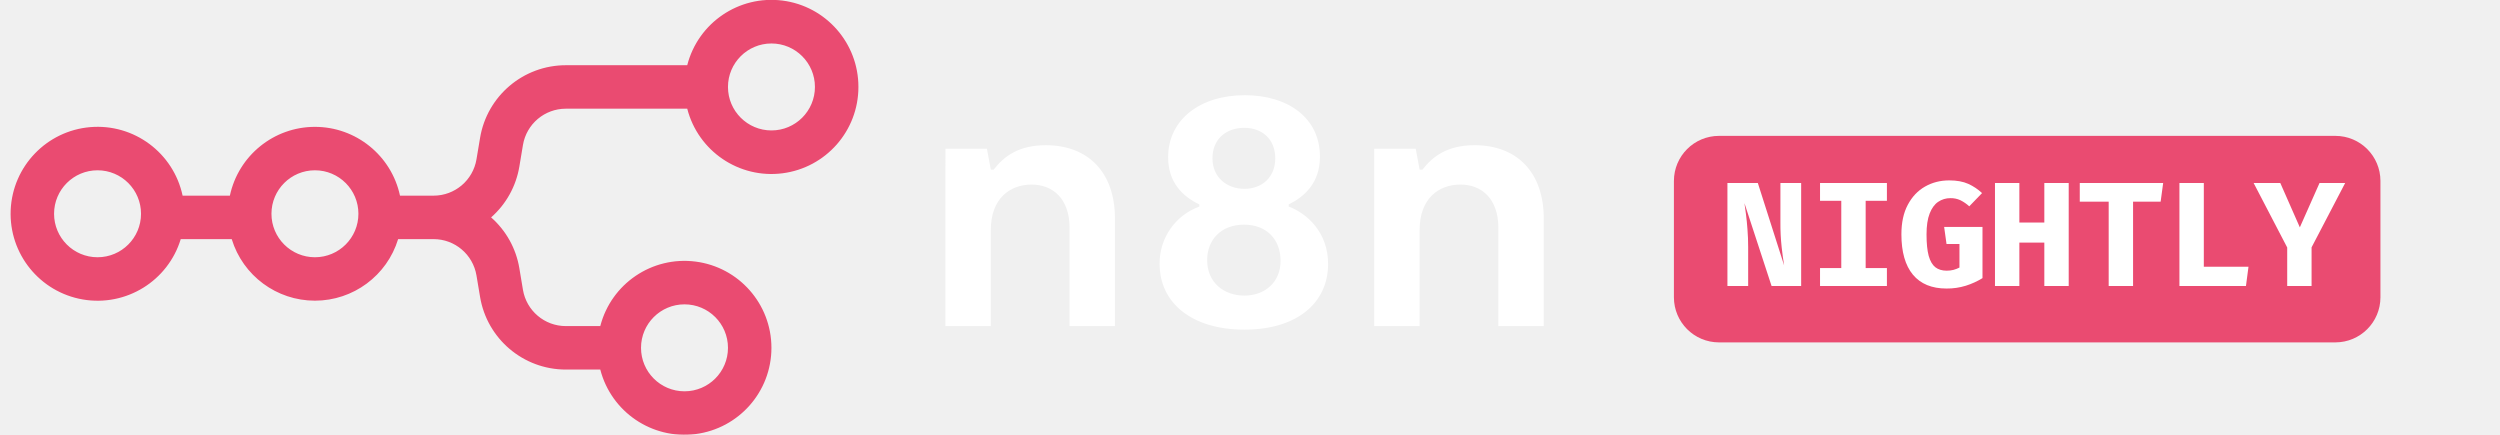
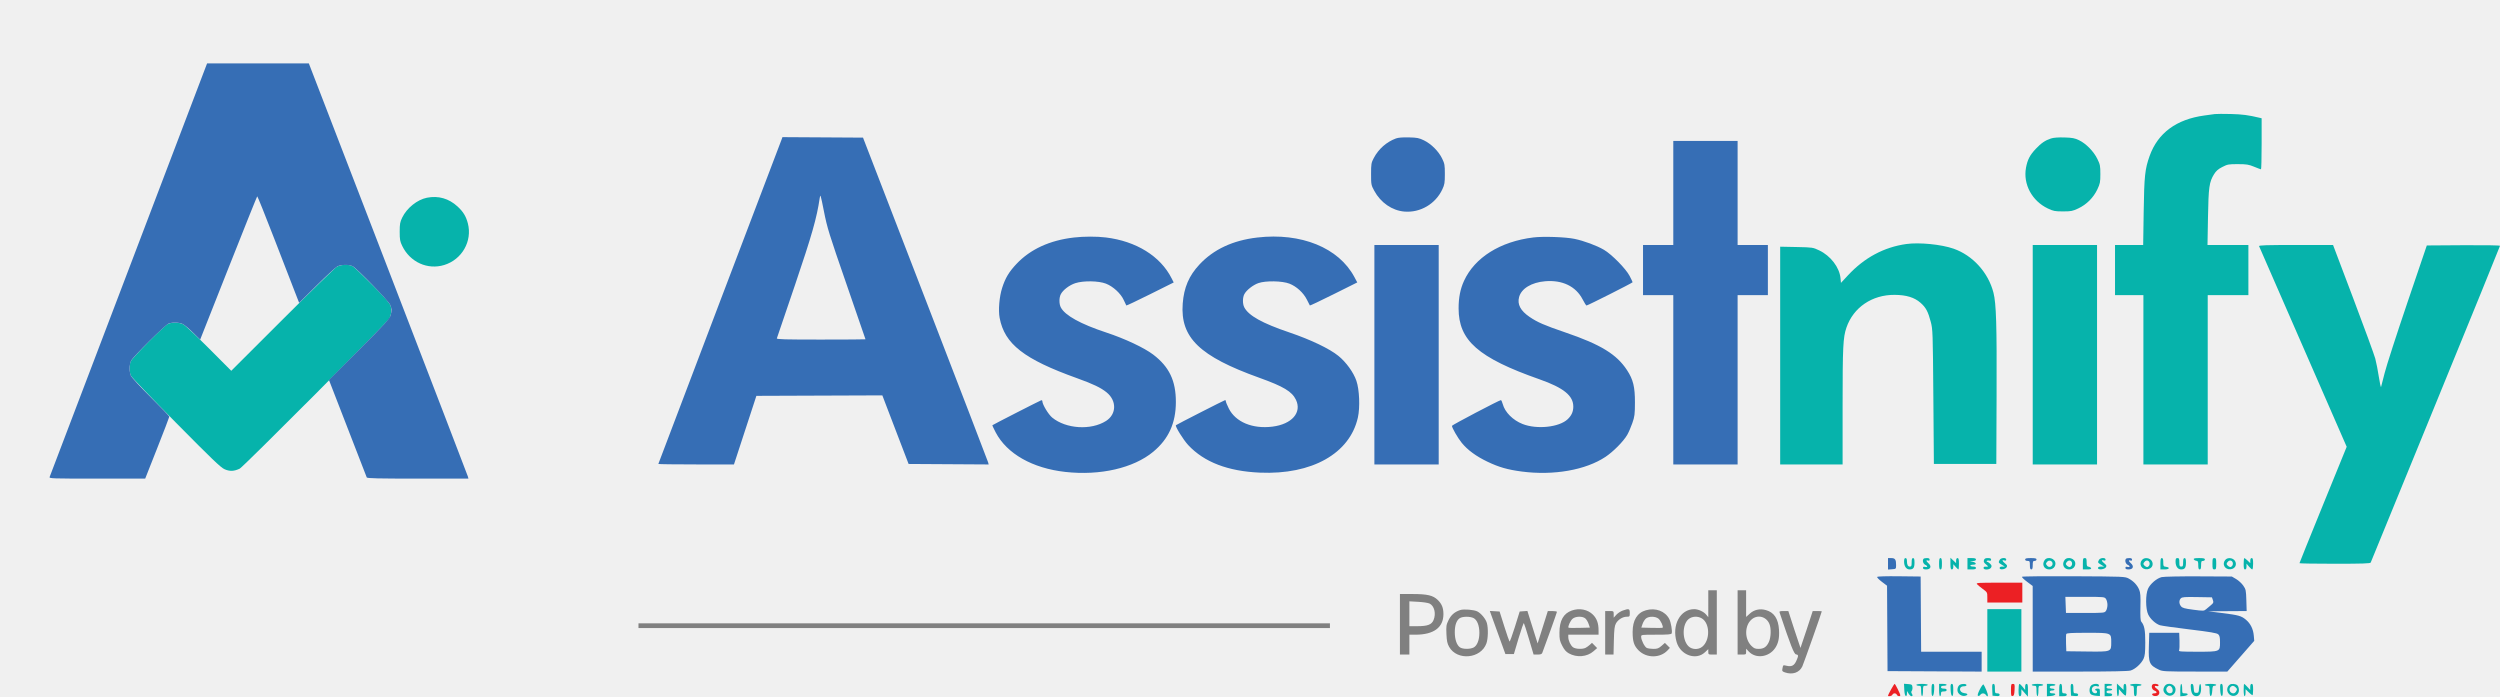
- <svg xmlns="http://www.w3.org/2000/svg" width="230" height="40" fill="none">
-   <mask id="a" width="143" height="40" x="0" y="0" maskUnits="userSpaceOnUse" style="mask-type:luminance">
-     <path fill="#fff" d="M0 0h143v40H0z" />
-   </mask>
-   <g mask="url(#a)">
-     <path fill="#EA4B71" fill-rule="evenodd" d="M78.974 8a8 8 0 0 1-15.748 2h-11.17a4 4 0 0 0-3.945 3.342l-.329 1.973a7.98 7.98 0 0 1-2.6 4.685 7.98 7.98 0 0 1 2.6 4.685l.329 1.973A4 4 0 0 0 52.056 30h3.17a8 8 0 1 1 0 4h-3.17a8 8 0 0 1-7.89-6.685l-.33-1.973A4 4 0 0 0 39.891 22h-3.263a8.005 8.005 0 0 1-15.309 0h-4.691a8 8 0 1 1 .172-4h4.348A8.003 8.003 0 0 1 36.8 18h3.09a4 4 0 0 0 3.946-3.342l.33-1.973A8 8 0 0 1 52.055 6h11.17a8 8 0 0 1 15.749 2m-4 0a4 4 0 1 1-8 0 4 4 0 0 1 8 0m-66 15.667a4 4 0 1 0 0-8 4 4 0 0 0 0 8m20 0a4 4 0 1 0 0-8 4 4 0 0 0 0 8m34 12.333a4 4 0 1 0 0-8 4 4 0 0 0 0 8" clip-rule="evenodd" />
-     <path fill="#fff" d="M86.978 30h4.177v-8.842c0-2.904 1.762-4.177 3.753-4.177 1.958 0 3.492 1.305 3.492 3.98v9.04h4.176v-9.887c0-4.275-2.48-6.755-6.363-6.755-2.447 0-3.818.979-4.797 2.25h-.26l-.36-1.924H86.98zm31.585-10.996v-.196c1.436-.718 2.872-1.958 2.872-4.405 0-3.524-2.905-5.645-6.918-5.645-4.112 0-7.049 2.25-7.049 5.71 0 2.35 1.371 3.622 2.872 4.34v.196a5.54 5.54 0 0 0-3.655 5.286c0 3.557 2.937 6.037 7.799 6.037s7.701-2.48 7.701-6.037c0-2.936-1.958-4.666-3.622-5.286m-4.079-7.244c1.632 0 2.839 1.044 2.839 2.806s-1.24 2.807-2.839 2.807-2.937-1.045-2.937-2.807c0-1.794 1.273-2.806 2.937-2.806m0 15.435c-1.893 0-3.426-1.208-3.426-3.263 0-1.86 1.272-3.264 3.393-3.264 2.089 0 3.362 1.37 3.362 3.329 0 1.99-1.469 3.198-3.329 3.198M126.428 30h4.177v-8.843c0-2.904 1.762-4.177 3.753-4.177 1.958 0 3.491 1.305 3.491 3.98V30h4.177v-9.887c0-4.275-2.48-6.755-6.363-6.755-2.447 0-3.818.979-4.797 2.25h-.261l-.359-1.924h-3.818z" />
-   </g>
-   <path fill="#EA4B71" d="M214.852 12.5h-56.703A4.15 4.15 0 0 0 154 16.649v10.702a4.15 4.15 0 0 0 4.149 4.149h56.703a4.15 4.15 0 0 0 4.149-4.149V16.649a4.15 4.15 0 0 0-4.149-4.149" />
-   <path fill="#fff" d="m162.985 26.312-2.496-7.624q.061.404.143 1.04.082.63.137 1.4.062.774.062 1.608v3.576h-1.908v-9.477h2.797l2.42 7.583a33 33 0 0 1-.226-1.661 20 20 0 0 1-.116-2.291v-3.63h1.908v9.476zm10.611-9.477v1.64h-1.955v6.189h1.955v1.648h-6.153v-1.648h1.955v-6.188h-1.955v-1.64zm5.477 9.71q-2.018 0-3.084-1.272-1.06-1.28-1.06-3.72 0-1.613.589-2.714.588-1.108 1.586-1.675.997-.568 2.229-.568 1.04 0 1.75.32.711.323 1.265.849l-1.176 1.217a3.5 3.5 0 0 0-.827-.567 2.1 2.1 0 0 0-.903-.185 1.96 1.96 0 0 0-1.135.342q-.492.334-.78 1.074-.286.73-.286 1.92 0 1.238.198 1.97.206.732.615 1.053.41.314 1.04.314.335 0 .629-.075.294-.082.547-.212V22.45h-1.19l-.219-1.573h3.528v4.71a6.8 6.8 0 0 1-1.531.699 5.8 5.8 0 0 1-1.785.259m9.005-.233v-3.993h-2.297v3.993h-2.243v-9.477h2.243v3.638h2.297v-3.638h2.243v9.477zm8.164-7.76v7.76h-2.243v-7.76h-2.66v-1.717h7.672l-.232 1.717zm4.266 7.76v-9.477h2.243v7.706h4.11l-.233 1.77zm12.157-3.555v3.555h-2.242V22.77l-3.09-5.935h2.454l1.798 4.082 1.812-4.082h2.359z" />
+ <svg xmlns="http://www.w3.org/2000/svg" width="2643" height="736" viewBox="0 0 2643 736" version="1.1">
+   <path d="M 2090.010 617.512 C 2090.700 618.344, 2093.455 620.632, 2096.132 622.597 C 2100.917 626.109, 2101 626.263, 2101 631.585 L 2101 637 2119.500 637 L 2138 637 2138 626.500 L 2138 616 2113.378 616 C 2091.517 616, 2088.896 616.170, 2090.010 617.512 M 1999.231 728.877 C 1997.454 732.109, 1996 735.034, 1996 735.377 C 1996 736.696, 2000.093 735.922, 2000.638 734.500 C 2000.955 733.675, 2002.018 733, 2003 733 C 2003.982 733, 2005.045 733.675, 2005.362 734.500 C 2005.995 736.152, 2009 736.583, 2009 735.022 C 2009 733.650, 2003.705 723, 2003.023 723 C 2002.714 723, 2001.008 725.645, 1999.231 728.877 M 2126 729.573 C 2126 735.294, 2126.227 736.103, 2127.750 735.813 C 2129.154 735.546, 2129.559 734.246, 2129.798 729.240 C 2130.071 723.521, 2129.924 723, 2128.048 723 C 2126.192 723, 2126 723.616, 2126 729.573 M 2275.667 723.667 C 2274.004 725.330, 2275.090 729.084, 2277.500 730 C 2280.758 731.239, 2280.709 733, 2277.417 733 C 2274.253 733, 2274.642 735.351, 2277.883 735.827 C 2282.887 736.561, 2284.775 731.209, 2280.500 728.408 C 2277.504 726.445, 2277.202 724.558, 2280 725.290 C 2281.300 725.630, 2282 725.320, 2282 724.406 C 2282 722.964, 2276.958 722.375, 2275.667 723.667" stroke="none" fill="#ec2024" fill-rule="evenodd" />
+   <path d="M 1805.995 638.250 L 1805.990 652.500 1803.745 649.769 C 1801.179 646.649, 1795.411 644, 1791.181 644 C 1776.234 644, 1767.214 660.889, 1772.555 678.874 C 1776.648 692.656, 1793.019 698.506, 1802.493 689.572 L 1806 686.264 1806 689.132 C 1806 691.864, 1806.213 692, 1810.500 692 L 1815 692 1815 658 L 1815 624 1810.500 624 L 1806 624 1805.995 638.250 M 1837 658 L 1837 692 1841.500 692 C 1845.867 692, 1846 691.908, 1846 688.894 L 1846 685.788 1848.752 688.735 C 1856.213 696.722, 1870.104 694.904, 1876.728 685.075 C 1880.073 680.112, 1881.276 674.442, 1880.776 666 C 1880.068 654.056, 1875.557 647.304, 1866.691 644.917 C 1860.425 643.229, 1854.487 644.565, 1849.922 648.689 L 1846 652.233 1846 638.116 L 1846 624 1841.500 624 L 1837 624 1837 658 M 1480 660 L 1480 692 1485 692 L 1490 692 1490 681.500 L 1490 671 1496.364 671 C 1515.702 671, 1526 663.444, 1526 649.256 C 1526 642.688, 1524.301 638.479, 1519.932 634.225 C 1514.994 629.416, 1508.940 628, 1493.318 628 L 1480 628 1480 660 M 1490 648.864 L 1490 662 1498.532 662 C 1509.233 662, 1513.527 660.376, 1515.536 655.568 C 1518.423 648.658, 1516.395 640.442, 1511.202 638.013 C 1509.716 637.318, 1504.338 636.520, 1499.250 636.239 L 1490 635.727 1490 648.864 M 1543.764 644.934 C 1537.894 646.834, 1534.096 650.105, 1531.429 655.555 C 1528.994 660.533, 1528.797 661.812, 1529.171 670.254 C 1529.501 677.723, 1530.050 680.336, 1532.029 683.848 C 1540.476 698.842, 1565.693 696.458, 1571.457 680.121 C 1573.230 675.096, 1573.475 664.250, 1571.940 658.723 C 1570.723 654.341, 1565.966 648.551, 1561.823 646.409 C 1558.322 644.598, 1547.524 643.716, 1543.764 644.934 M 1661.655 645.459 C 1652.884 648.586, 1648.729 655.994, 1648.649 668.648 C 1648.604 675.813, 1648.968 677.556, 1651.571 682.647 C 1653.730 686.868, 1655.635 689.075, 1658.523 690.701 C 1666.944 695.442, 1677.786 694.525, 1684.679 688.489 L 1688.500 685.143 1685.777 682.372 L 1683.055 679.600 1680.777 681.675 C 1679.525 682.816, 1677.517 684.256, 1676.316 684.875 C 1673.109 686.527, 1665.797 686.247, 1663.117 684.369 C 1660.470 682.515, 1658 677.284, 1658 673.532 L 1658 671 1674 671 L 1690 671 1689.994 666.250 C 1689.986 659.017, 1688.156 653.921, 1684.118 649.882 C 1678.526 644.291, 1669.768 642.566, 1661.655 645.459 M 1715.500 645.502 C 1713.300 646.280, 1710.263 648.292, 1708.750 649.974 L 1706 653.032 1706 649.516 C 1706 646.016, 1705.980 646, 1701.500 646 L 1697 646 1697 669 L 1697 692 1701.408 692 L 1705.817 692 1706.175 677.250 C 1706.460 665.488, 1706.894 661.833, 1708.315 659.206 C 1710.526 655.118, 1715.463 652.009, 1719.750 652.004 C 1722.874 652, 1723 651.845, 1723 648 C 1723 643.444, 1722.135 643.156, 1715.500 645.502 M 1740.037 645.174 C 1730.857 647.808, 1726.022 655.679, 1726.015 668 C 1726.010 678.280, 1727.445 682.708, 1732.382 687.645 C 1740.714 695.977, 1755.127 695.941, 1762.950 687.568 L 1765.400 684.945 1762.766 682.311 L 1760.132 679.677 1756.531 682.839 C 1753.510 685.491, 1752.121 686, 1747.899 686 C 1745.132 686, 1741.960 685.514, 1740.849 684.919 C 1738.571 683.700, 1735.055 676.660, 1735.022 673.250 C 1735 671.010, 1735.072 671, 1750.893 671 C 1763.563 671, 1766.895 670.717, 1767.321 669.606 C 1768.166 667.405, 1766.526 657.814, 1764.717 654.369 C 1760.325 646.009, 1750.232 642.249, 1740.037 645.174 M 1578.916 656.698 C 1581.057 662.639, 1584.770 672.900, 1587.167 679.500 L 1591.524 691.500 1595.997 691.500 L 1600.469 691.500 1605.451 674.767 C 1608.192 665.564, 1610.711 658.364, 1611.050 658.767 C 1611.388 659.170, 1613.836 666.813, 1616.489 675.750 L 1621.312 692 1625.549 692 C 1628.655 692, 1629.970 691.533, 1630.475 690.250 C 1633.246 683.210, 1646 647.580, 1646 646.879 C 1646 646.396, 1643.829 646, 1641.175 646 L 1636.351 646 1630.964 663.115 L 1625.577 680.230 1624.344 676.365 C 1623.665 674.239, 1621.231 666.514, 1618.933 659.198 L 1614.756 645.897 1610.681 646.198 L 1606.607 646.500 1601.566 662.712 C 1598.793 671.629, 1596.221 678.604, 1595.851 678.212 C 1595.480 677.821, 1592.970 670.525, 1590.273 662 L 1585.368 646.500 1580.195 646.198 L 1575.022 645.896 1578.916 656.698 M 1881.452 647.750 C 1893.114 682.554, 1896.635 691.514, 1898.769 691.820 C 1901.481 692.208, 1901.519 693.259, 1899.019 698.767 C 1896.802 703.651, 1894.113 705.040, 1889.072 703.904 C 1884.941 702.972, 1885.185 702.826, 1884.412 706.691 C 1883.861 709.443, 1884.115 709.845, 1887.051 710.868 C 1894.989 713.635, 1902.293 711.117, 1905.416 704.536 C 1906.828 701.561, 1926 647.302, 1926 646.282 C 1926 646.127, 1923.840 646, 1921.201 646 L 1916.401 646 1910.026 665.500 C 1906.519 676.225, 1903.564 685, 1903.460 685 C 1903.356 685, 1900.426 676.225, 1896.949 665.500 L 1890.627 646 1885.746 646 C 1881.541 646, 1880.946 646.242, 1881.452 647.750 M 1543.117 653.631 C 1539.737 655.998, 1538 661.028, 1538 668.448 C 1538 676.008, 1540.154 682.216, 1543.550 684.441 C 1546.547 686.405, 1554.216 686.457, 1557.926 684.538 C 1561.631 682.622, 1564 676.562, 1564 669 C 1564 661.438, 1561.631 655.378, 1557.926 653.462 C 1554.118 651.493, 1546.038 651.585, 1543.117 653.631 M 1662.707 654.016 C 1660.313 655.899, 1657.227 662.561, 1658.268 663.601 C 1658.525 663.858, 1663.703 663.940, 1669.776 663.784 L 1680.818 663.500 1679.446 659.500 C 1678.692 657.300, 1677.108 654.712, 1675.927 653.750 C 1672.929 651.308, 1665.971 651.448, 1662.707 654.016 M 1740.205 653.811 C 1738.943 654.782, 1737.296 657.359, 1736.546 659.538 L 1735.182 663.500 1746.224 663.784 C 1752.297 663.940, 1757.475 663.858, 1757.732 663.601 C 1758.773 662.561, 1755.687 655.899, 1753.293 654.016 C 1750.056 651.470, 1743.383 651.365, 1740.205 653.811 M 1785.106 654.564 C 1778.309 660.284, 1778.259 676.412, 1785.017 683.171 C 1788.671 686.825, 1795.299 687.126, 1799.491 683.829 C 1808.132 677.032, 1807.907 658.921, 1799.117 653.728 C 1794.717 651.129, 1788.767 651.484, 1785.106 654.564 M 1851.707 654.952 C 1844.287 661.467, 1844.185 675.385, 1851.503 682.703 C 1854.228 685.428, 1855.559 686, 1859.177 686 C 1864.621 686, 1867.671 683.936, 1870.086 678.617 C 1872.325 673.688, 1872.588 664.343, 1870.621 659.636 C 1867.301 651.690, 1858.036 649.395, 1851.707 654.952 M 675 661.500 L 675 664 1040.500 664 L 1406 664 1406 661.500 L 1406 659 1040.500 659 L 675 659 675 661.500" stroke="none" fill="#808080" fill-rule="evenodd" />
+   <path d="M 2341.500 120.591 C 2339.850 120.823, 2334.900 121.500, 2330.500 122.094 C 2300.897 126.095, 2281.260 140.595, 2272.596 164.850 C 2267.646 178.708, 2266.885 185.836, 2266.303 223.750 L 2265.762 259 2250.881 259 L 2236 259 2236 285.500 L 2236 312 2251 312 L 2266 312 2266 401.500 L 2266 491 2300 491 L 2334 491 2334 401.500 L 2334 312 2355.500 312 L 2377 312 2377 285.500 L 2377 259 2355.382 259 L 2333.764 259 2334.282 229.750 C 2334.848 197.752, 2335.594 192.426, 2340.660 184.233 C 2342.847 180.695, 2345.027 178.784, 2349.463 176.515 C 2354.937 173.716, 2356.114 173.502, 2365.929 173.528 C 2375.119 173.552, 2377.360 173.911, 2383.078 176.278 C 2386.697 177.775, 2389.959 179, 2390.328 179 C 2390.698 179, 2391 166.859, 2391 152.019 L 2391 125.038 2388.750 124.496 C 2377.097 121.691, 2370.519 120.827, 2358.500 120.524 C 2350.800 120.329, 2343.150 120.360, 2341.500 120.591 M 2168.324 146.385 C 2162.254 148.362, 2157.983 151.267, 2152.274 157.304 C 2145.994 163.944, 2143.444 168.857, 2141.884 177.326 C 2138.682 194.706, 2148.191 212.432, 2165 220.413 C 2170.846 223.189, 2172.456 223.500, 2181 223.500 C 2189.609 223.500, 2191.132 223.201, 2197.241 220.307 C 2205.965 216.174, 2213.174 208.965, 2217.307 200.241 C 2220.202 194.129, 2220.500 192.612, 2220.500 183.979 C 2220.500 175.287, 2220.221 173.891, 2217.298 167.954 C 2213.365 159.965, 2205.378 151.813, 2198 148.259 C 2193.384 146.035, 2190.893 145.563, 2182.500 145.318 C 2176.024 145.128, 2171.028 145.505, 2168.324 146.385 M 451.355 209.039 C 441.132 211.063, 430.171 219.848, 425.251 229.962 C 422.903 234.788, 422.556 236.721, 422.556 245 C 422.556 253.310, 422.898 255.203, 425.288 260.117 C 433.589 277.188, 452.098 285.551, 469.627 280.153 C 488.418 274.365, 499.449 255.011, 494.644 236.256 C 492.715 228.726, 489.754 223.855, 483.740 218.321 C 474.484 209.803, 463.460 206.644, 451.355 209.039 M 2015.250 257.996 C 1991.677 261.326, 1970.986 272.438, 1953.688 291.057 L 1946.260 299.053 1945.784 294.101 C 1944.685 282.664, 1935.278 270.393, 1923.241 264.696 C 1916.602 261.553, 1916.239 261.500, 1899.250 261.153 L 1882 260.802 1882 375.901 L 1882 491 1915 491 L 1948 491 1948 429.724 C 1948 366.578, 1948.477 356.747, 1952.047 346.354 C 1959.382 324.998, 1979.167 311.553, 2003 311.729 C 2015.408 311.820, 2023.936 314.431, 2030.395 320.117 C 2036.053 325.096, 2038.330 329.338, 2041.198 340.231 C 2043.306 348.240, 2043.392 350.729, 2043.937 419.500 L 2044.500 490.500 2077.500 490.500 L 2110.500 490.500 2110.792 417.500 C 2111.089 343.428, 2110.403 320.899, 2107.505 309.500 C 2102.085 288.178, 2085.643 270.012, 2065.336 262.910 C 2052.298 258.351, 2028.954 256.060, 2015.250 257.996 M 2149 375 L 2149 491 2183 491 L 2217 491 2217 375 L 2217 259 2183 259 L 2149 259 2149 375 M 2388.302 260.250 C 2388.586 260.938, 2409.542 308.938, 2434.870 366.919 L 2480.921 472.338 2455.961 533.577 C 2442.232 567.258, 2431 595.082, 2431 595.408 C 2431 595.734, 2447.827 596, 2468.393 596 C 2497.369 596, 2505.901 595.719, 2506.296 594.750 C 2506.577 594.063, 2537.450 518.640, 2574.903 427.145 C 2612.356 335.650, 2643 260.383, 2643 259.884 C 2643 259.352, 2626.988 259.085, 2604.311 259.238 L 2565.622 259.500 2544.963 320.344 C 2533.600 353.808, 2522.841 387.108, 2521.053 394.344 C 2519.265 401.580, 2517.565 408.175, 2517.276 409 C 2516.986 409.825, 2515.931 405.100, 2514.931 398.500 C 2513.931 391.900, 2512.226 383.187, 2511.141 379.137 C 2510.057 375.088, 2499.569 346.403, 2487.835 315.393 L 2466.500 259.011 2427.143 259.006 C 2396.047 259.001, 2387.894 259.262, 2388.302 260.250 M 356 282.087 C 354.075 283.230, 328.197 308.430, 298.494 338.085 L 244.489 392.005 220.994 368.433 C 208.072 355.469, 195.830 343.993, 193.790 342.931 C 189.419 340.656, 182.273 340.419, 177.718 342.398 C 173.618 344.180, 139.445 378.566, 138.048 382.315 C 136.661 386.041, 136.790 393.840, 138.295 397.151 C 138.958 398.610, 160.425 420.979, 186 446.861 C 224.077 485.395, 233.387 494.309, 237.397 496.071 C 242.891 498.486, 247.419 498.319, 253.402 495.479 C 257.141 493.705, 409.316 341.039, 411.689 336.683 C 413.691 333.006, 414.236 327.252, 412.960 323.271 C 412.071 320.498, 406.953 314.649, 393.625 301.173 C 383.656 291.093, 374.285 282.205, 372.800 281.423 C 368.722 279.274, 360.165 279.612, 356 282.087 M 2013 593.777 C 2013 598.721, 2015.336 602, 2018.857 602 C 2022.769 602, 2024 600.276, 2024 594.800 C 2024 591.200, 2023.625 590, 2022.500 590 C 2021.389 590, 2021 591.167, 2021 594.500 C 2021 598.249, 2020.684 599, 2019.107 599 C 2016.951 599, 2016 597.137, 2016 592.918 C 2016 590.991, 2015.491 590, 2014.500 590 C 2013.431 590, 2013 591.086, 2013 593.777 M 2033.667 590.667 C 2032.045 592.288, 2033.099 596.088, 2035.469 597.168 C 2038.320 598.467, 2037.966 600.065, 2034.999 599.289 C 2033.609 598.926, 2033 599.259, 2033 600.383 C 2033 601.558, 2033.938 602, 2036.433 602 C 2041.190 602, 2042.366 598.572, 2038.692 595.411 C 2036.090 593.174, 2036.039 591.694, 2038.598 592.676 C 2039.442 593, 2040 592.575, 2040 591.607 C 2040 590.509, 2039.102 590, 2037.167 590 C 2035.608 590, 2034.033 590.300, 2033.667 590.667 M 2050 596 C 2050 600.667, 2050.333 602, 2051.500 602 C 2052.667 602, 2053 600.667, 2053 596 C 2053 591.333, 2052.667 590, 2051.500 590 C 2050.333 590, 2050 591.333, 2050 596 M 2062 595.813 C 2062 600.646, 2062.328 602, 2063.500 602 C 2064.462 602, 2065.011 601.014, 2065.032 599.250 L 2065.063 596.500 2067.484 599.250 C 2068.815 600.763, 2070.151 602, 2070.452 602 C 2070.753 602, 2071 599.300, 2071 596 C 2071 591.333, 2070.667 590, 2069.500 590 C 2068.539 590, 2068 590.965, 2068 592.687 L 2068 595.374 2065 592.500 L 2062 589.626 2062 595.813 M 2080 596 L 2080 602 2084.500 602 C 2087.833 602, 2089 601.611, 2089 600.500 C 2089 599.500, 2088 599, 2086 599 C 2084.350 599, 2083 598.550, 2083 598 C 2083 597.450, 2084.387 597, 2086.083 597 C 2089.992 597, 2089.515 594.755, 2085.418 593.868 L 2082.500 593.237 2085.750 593.118 C 2087.920 593.039, 2089 592.501, 2089 591.500 C 2089 590.389, 2087.833 590, 2084.500 590 L 2080 590 2080 596 M 2097.439 592.192 C 2096.903 593.881, 2097.404 594.912, 2099.622 596.687 C 2102.441 598.943, 2102.269 599.410, 2098.750 599.052 C 2097.754 598.951, 2097 599.548, 2097 600.437 C 2097 602.886, 2103.640 602.542, 2104.988 600.023 C 2105.828 598.453, 2105.630 597.630, 2104.023 596.023 C 2102.910 594.910, 2101.523 594, 2100.941 594 C 2100.359 594, 2100.134 593.592, 2100.442 593.094 C 2100.750 592.596, 2101.902 592.423, 2103.001 592.711 C 2104.391 593.074, 2105 592.741, 2105 591.617 C 2105 590.442, 2104.062 590, 2101.567 590 C 2098.913 590, 2097.977 590.497, 2097.439 592.192 M 2114.035 591.934 C 2112.573 594.667, 2112.633 594.806, 2116.250 597.011 L 2119.500 598.993 2116.750 598.996 C 2114.924 598.999, 2114 599.525, 2114 600.563 C 2114 602.770, 2119.959 602.061, 2121.399 599.683 C 2122.306 598.186, 2122.016 597.474, 2119.750 595.645 C 2116.518 593.036, 2116.177 591.604, 2119 592.500 C 2120.419 592.950, 2121 592.680, 2121 591.567 C 2121 589.198, 2115.340 589.496, 2114.035 591.934 M 2161.557 592.223 C 2158.389 596.745, 2160.993 602, 2166.402 602 C 2170.262 602, 2173 599.438, 2173 595.826 C 2173 590.349, 2164.700 587.735, 2161.557 592.223 M 2182.557 592.223 C 2179.389 596.745, 2181.993 602, 2187.402 602 C 2191.262 602, 2194 599.438, 2194 595.826 C 2194 590.349, 2185.700 587.735, 2182.557 592.223 M 2202 596 L 2202 602 2206.583 602 C 2209.803 602, 2211.044 601.628, 2210.755 600.750 C 2210.529 600.063, 2209.366 599.356, 2208.172 599.180 C 2206.318 598.908, 2206 598.213, 2206 594.430 C 2206 590.667, 2205.699 590, 2204 590 C 2202.222 590, 2202 590.667, 2202 596 M 2219.035 591.934 C 2217.573 594.667, 2217.633 594.806, 2221.250 597.011 L 2224.500 598.993 2221.250 598.996 C 2218.973 598.999, 2218 599.467, 2218 600.560 C 2218 602.819, 2224.937 602.094, 2226.399 599.683 C 2227.306 598.185, 2227.016 597.475, 2224.750 595.645 C 2221.518 593.036, 2221.177 591.604, 2224 592.500 C 2225.419 592.950, 2226 592.680, 2226 591.567 C 2226 589.198, 2220.340 589.496, 2219.035 591.934 M 2264.699 591.780 C 2260.702 596.197, 2264.059 602.407, 2270.125 601.820 C 2274.823 601.366, 2277.173 597.208, 2274.969 593.250 C 2273.007 589.727, 2267.297 588.910, 2264.699 591.780 M 2284 596 L 2284 602 2288.583 602 C 2293.633 602, 2294.501 599.755, 2289.673 599.184 C 2287.225 598.894, 2287 598.494, 2287 594.434 C 2287 591.159, 2286.608 590, 2285.500 590 C 2284.333 590, 2284 591.333, 2284 596 M 2300 593.777 C 2300 598.721, 2302.336 602, 2305.857 602 C 2309.769 602, 2311 600.276, 2311 594.800 C 2311 591.200, 2310.625 590, 2309.500 590 C 2308.389 590, 2308 591.167, 2308 594.500 C 2308 598.333, 2307.704 599, 2306 599 C 2304.296 599, 2304 598.333, 2304 594.500 C 2304 590.667, 2303.704 590, 2302 590 C 2300.353 590, 2300 590.667, 2300 593.777 M 2319.245 591.250 C 2319.471 591.938, 2320.634 592.644, 2321.828 592.820 C 2323.682 593.092, 2324 593.787, 2324 597.570 C 2324 600.841, 2324.392 602, 2325.500 602 C 2326.611 602, 2327 600.833, 2327 597.500 C 2327 593.667, 2327.296 593, 2329 593 C 2330.111 593, 2331 592.333, 2331 591.500 C 2331 590.331, 2329.657 590, 2324.917 590 C 2320.497 590, 2318.946 590.342, 2319.245 591.250 M 2339 596 C 2339 601.333, 2339.222 602, 2341 602 C 2342.778 602, 2343 601.333, 2343 596 C 2343 590.667, 2342.778 590, 2341 590 C 2339.222 590, 2339 590.667, 2339 596 M 2352.699 591.780 C 2348.702 596.197, 2352.059 602.407, 2358.125 601.820 C 2362.823 601.366, 2365.173 597.208, 2362.969 593.250 C 2361.007 589.727, 2355.297 588.910, 2352.699 591.780 M 2372 596 C 2372 600.667, 2372.333 602, 2373.500 602 C 2374.508 602, 2375 600.991, 2375 598.923 L 2375 595.847 2377.589 598.923 C 2379.013 600.615, 2380.588 602, 2381.089 602 C 2381.590 602, 2382 599.300, 2382 596 C 2382 591.333, 2381.667 590, 2380.500 590 C 2379.539 590, 2379 590.965, 2379 592.687 L 2379 595.374 2376.195 592.687 C 2374.653 591.209, 2373.078 590, 2372.695 590 C 2372.313 590, 2372 592.700, 2372 596 M 2164.569 593.573 C 2163.706 594.437, 2163 595.529, 2163 596 C 2163 596.471, 2163.706 597.563, 2164.569 598.427 C 2166.546 600.404, 2170 598.860, 2170 596 C 2170 593.140, 2166.546 591.596, 2164.569 593.573 M 2185.529 593.614 C 2184.688 594.455, 2184 595.529, 2184 596 C 2184 597.601, 2187.051 599.918, 2188.452 599.380 C 2190.194 598.711, 2191.109 596.447, 2190.391 594.577 C 2189.549 592.383, 2187.222 591.921, 2185.529 593.614 M 2267.529 593.614 C 2266.688 594.455, 2266 595.529, 2266 596 C 2266 597.601, 2269.051 599.918, 2270.452 599.380 C 2272.194 598.711, 2273.109 596.447, 2272.391 594.577 C 2271.549 592.383, 2269.222 591.921, 2267.529 593.614 M 2355.529 593.614 C 2354.688 594.455, 2354 595.529, 2354 596 C 2354 597.601, 2357.051 599.918, 2358.452 599.380 C 2360.194 598.711, 2361.109 596.447, 2360.391 594.577 C 2359.549 592.383, 2357.222 591.921, 2355.529 593.614 M 2101 677 L 2101 710 2119 710 L 2137 710 2137 677 L 2137 644 2119 644 L 2101 644 2101 677 M 2013.201 729.111 C 2013.387 732.978, 2013.974 735.498, 2014.750 735.754 C 2015.549 736.018, 2016.010 735.145, 2016.027 733.333 L 2016.053 730.500 2017.758 733.250 C 2018.696 734.763, 2020.034 736, 2020.732 736 C 2022.225 736, 2022.324 735.060, 2021.042 733.034 C 2020.460 732.113, 2020.493 731.111, 2021.129 730.344 C 2021.688 729.671, 2021.999 727.856, 2021.822 726.310 C 2021.531 723.774, 2021.081 723.470, 2017.201 723.190 L 2012.901 722.880 2013.201 729.111 M 2026 724 C 2026 724.550, 2027.125 725, 2028.500 725 C 2030.864 725, 2031 725.300, 2031 730.500 C 2031 733.525, 2031.450 736, 2032 736 C 2032.550 736, 2033 733.525, 2033 730.500 C 2033 725.300, 2033.136 725, 2035.500 725 C 2036.875 725, 2038 724.550, 2038 724 C 2038 723.444, 2035.333 723, 2032 723 C 2028.667 723, 2026 723.444, 2026 724 M 2042 729.583 C 2042 734.403, 2042.335 736.056, 2043.250 735.754 C 2044.024 735.498, 2044.613 732.991, 2044.798 729.171 C 2045.040 724.139, 2044.810 723, 2043.548 723 C 2042.307 723, 2042 724.308, 2042 729.583 M 2050 729.500 C 2050 733.167, 2050.436 736, 2051 736 C 2051.550 736, 2052 734.875, 2052 733.500 C 2052 731.389, 2052.467 731, 2055 731 C 2057 731, 2058 730.500, 2058 729.500 C 2058 728.500, 2057 728, 2055 728 C 2053 728, 2052 727.500, 2052 726.500 C 2052 725.500, 2053 725, 2055 725 C 2056.650 725, 2058 724.550, 2058 724 C 2058 723.450, 2056.200 723, 2054 723 L 2050 723 2050 729.500 M 2062.202 729.171 C 2062.387 732.991, 2062.976 735.498, 2063.750 735.754 C 2064.665 736.056, 2065 734.403, 2065 729.583 C 2065 724.308, 2064.693 723, 2063.452 723 C 2062.190 723, 2061.960 724.139, 2062.202 729.171 M 2071.862 724.018 C 2069.689 725.287, 2068.692 729.556, 2069.999 731.998 C 2071.464 734.735, 2074.751 736.279, 2077.593 735.566 C 2080.993 734.713, 2080.581 733.185, 2076.851 732.813 C 2070.828 732.214, 2070.387 725.449, 2076.377 725.539 C 2077.872 725.562, 2079 725.024, 2079 724.289 C 2079 722.782, 2074.285 722.602, 2071.862 724.018 M 2093.088 728.825 C 2090.960 733.042, 2090.372 735.112, 2091.163 735.601 C 2091.790 735.989, 2092.847 735.562, 2093.512 734.653 C 2095.087 732.499, 2097.946 732.544, 2099.558 734.748 C 2101.980 738.061, 2102.268 735.050, 2100.033 729.780 C 2098.801 726.876, 2097.424 724.107, 2096.973 723.627 C 2096.522 723.146, 2094.774 725.486, 2093.088 728.825 M 2106.202 729.250 L 2106.500 735.500 2110.250 735.810 C 2113.114 736.047, 2114 735.752, 2114 734.560 C 2114 733.563, 2113.099 733, 2111.500 733 C 2109.167 733, 2109 732.667, 2109 728 C 2109 724.154, 2108.643 723, 2107.452 723 C 2106.189 723, 2105.959 724.147, 2106.202 729.250 M 2134 729.500 C 2134 734.611, 2134.321 736, 2135.500 736 C 2136.561 736, 2137 734.926, 2137 732.333 L 2137 728.667 2140.458 732.583 L 2143.917 736.500 2143.958 729.750 C 2143.991 724.398, 2143.689 723, 2142.500 723 C 2141.477 723, 2140.996 724.033, 2140.989 726.250 L 2140.978 729.500 2138.416 726.250 C 2137.008 724.462, 2135.438 723, 2134.928 723 C 2134.417 723, 2134 725.925, 2134 729.500 M 2148 724 C 2148 724.550, 2149.125 725, 2150.500 725 C 2152.864 725, 2153 725.300, 2153 730.500 C 2153 733.525, 2153.450 736, 2154 736 C 2154.550 736, 2155 733.525, 2155 730.500 C 2155 725.300, 2155.136 725, 2157.500 725 C 2158.875 725, 2160 724.550, 2160 724 C 2160 723.444, 2157.333 723, 2154 723 C 2150.667 723, 2148 723.444, 2148 724 M 2164 729.557 L 2164 736.115 2168.172 735.807 C 2173.121 735.443, 2174.784 733, 2170.083 733 C 2168.009 733, 2167 732.509, 2167 731.500 C 2167 730.567, 2167.944 730, 2169.500 730 C 2170.875 730, 2172 729.550, 2172 729 C 2172 728.450, 2170.875 728, 2169.500 728 C 2167.944 728, 2167 727.433, 2167 726.500 C 2167 725.500, 2168 725, 2170 725 C 2171.650 725, 2173 724.550, 2173 724 C 2173 723.450, 2170.975 723, 2168.500 723 L 2164 723 2164 729.557 M 2177 729.500 L 2177 736 2181 736 C 2183.889 736, 2185 735.583, 2185 734.500 C 2185 733.567, 2184.056 733, 2182.500 733 C 2180.167 733, 2180 732.667, 2180 728 C 2180 724.222, 2179.633 723, 2178.500 723 C 2177.321 723, 2177 724.389, 2177 729.500 M 2189.202 729.250 L 2189.500 735.500 2193.250 735.810 C 2196.114 736.047, 2197 735.752, 2197 734.560 C 2197 733.563, 2196.099 733, 2194.500 733 C 2192.167 733, 2192 732.667, 2192 728 C 2192 724.154, 2191.643 723, 2190.452 723 C 2189.189 723, 2188.959 724.147, 2189.202 729.250 M 2210.655 724.829 C 2208.581 727.121, 2208.506 732.345, 2210.524 734.020 C 2211.361 734.715, 2213.836 735.411, 2216.024 735.567 L 2220 735.850 2220 731.925 C 2220 728.405, 2219.742 728, 2217.500 728 C 2216.125 728, 2215 728.450, 2215 729 C 2215 729.550, 2215.450 730, 2216 730 C 2216.550 730, 2217 730.675, 2217 731.500 C 2217 733.668, 2213.255 733.345, 2212.039 731.072 C 2210.117 727.482, 2213.421 724.073, 2217.359 725.584 C 2218.461 726.007, 2219 725.686, 2219 724.607 C 2219 722.297, 2212.797 722.462, 2210.655 724.829 M 2225 729.500 L 2225 736 2229 736 C 2231.889 736, 2233 735.583, 2233 734.500 C 2233 733.500, 2232 733, 2230 733 C 2228 733, 2227 732.500, 2227 731.500 C 2227 730.500, 2228 730, 2230 730 C 2231.650 730, 2233 729.550, 2233 729 C 2233 728.450, 2231.650 728, 2230 728 C 2228 728, 2227 727.500, 2227 726.500 C 2227 725.500, 2228 725, 2230 725 C 2231.650 725, 2233 724.550, 2233 724 C 2233 723.450, 2231.200 723, 2229 723 L 2225 723 2225 729.500 M 2238 729.304 C 2238 733.101, 2238.433 736, 2239 736 C 2239.550 736, 2240.019 734.313, 2240.042 732.250 L 2240.083 728.500 2243.387 732.238 C 2245.204 734.294, 2246.985 735.681, 2247.345 735.321 C 2247.705 734.961, 2248 732.042, 2248 728.833 C 2248 724.315, 2247.662 723, 2246.500 723 C 2245.480 723, 2245 724.022, 2245 726.196 L 2245 729.392 2241.500 726 L 2238 722.608 2238 729.304 M 2252 724 C 2252 724.550, 2252.900 725, 2254 725 C 2255.758 725, 2256 725.667, 2256 730.500 C 2256 734.722, 2256.348 736, 2257.500 736 C 2258.652 736, 2259 734.722, 2259 730.500 C 2259 725.300, 2259.136 725, 2261.500 725 C 2262.875 725, 2264 724.550, 2264 724 C 2264 723.444, 2261.333 723, 2258 723 C 2254.667 723, 2252 723.444, 2252 724 M 2288.446 725.442 C 2286.315 728.695, 2286.921 731.869, 2290.130 734.255 C 2294.377 737.414, 2300 734.468, 2300 729.084 C 2300 723.214, 2291.633 720.578, 2288.446 725.442 M 2305 729.560 L 2305 736.121 2308.673 735.810 C 2313.275 735.421, 2314.490 733, 2310.083 733 C 2307.050 733, 2307 732.919, 2307 728 C 2307 725.250, 2306.550 723, 2306 723 C 2305.435 723, 2305 725.853, 2305 729.560 M 2316.242 728.168 C 2316.753 733.489, 2318.638 736, 2322.120 736 C 2325.269 736, 2327 733.137, 2327 727.929 C 2327 721.619, 2325.208 721.473, 2324.805 727.750 C 2324.528 732.069, 2324.273 732.500, 2322 732.500 C 2319.727 732.500, 2319.472 732.069, 2319.195 727.750 C 2318.969 724.226, 2318.484 723, 2317.318 723 C 2316.027 723, 2315.834 723.925, 2316.242 728.168 M 2331 724 C 2331 724.550, 2332.125 725, 2333.500 725 C 2335.868 725, 2336 725.294, 2336 730.583 C 2336 737.927, 2338.369 737.578, 2338.802 730.171 C 2339.057 725.816, 2339.412 725, 2341.052 725 C 2342.124 725, 2343 724.550, 2343 724 C 2343 723.444, 2340.333 723, 2337 723 C 2333.667 723, 2331 723.444, 2331 724 M 2347.202 729.171 C 2347.387 732.991, 2347.976 735.498, 2348.750 735.754 C 2349.665 736.056, 2350 734.403, 2350 729.583 C 2350 724.308, 2349.693 723, 2348.452 723 C 2347.190 723, 2346.960 724.139, 2347.202 729.171 M 2357.400 723.765 C 2354.817 725.490, 2353.867 728.949, 2355.207 731.746 C 2358.247 738.088, 2367 736.457, 2367 729.548 C 2367 727.675, 2366.293 725.436, 2365.429 724.571 C 2363.796 722.939, 2359.312 722.489, 2357.400 723.765 M 2372 729.500 C 2372 733.167, 2372.436 736, 2373 736 C 2373.550 736, 2374 734.337, 2374 732.304 L 2374 728.608 2377.298 731.804 C 2379.111 733.562, 2380.911 735, 2381.298 735 C 2381.684 735, 2382 732.300, 2382 729 C 2382 724.333, 2381.667 723, 2380.500 723 C 2379.480 723, 2378.991 724.041, 2378.971 726.250 L 2378.941 729.500 2375.985 726.250 C 2374.359 724.462, 2372.797 723, 2372.514 723 C 2372.231 723, 2372 725.925, 2372 729.500 M 2291.040 726.452 C 2288.600 729.392, 2291.827 734.048, 2295.364 732.691 C 2298.430 731.514, 2296.786 725, 2293.422 725 C 2292.775 725, 2291.703 725.653, 2291.040 726.452 M 2358.200 726.200 C 2355.688 728.712, 2357.558 733, 2361.165 733 C 2362.135 733, 2363.395 732.130, 2363.965 731.066 C 2365.304 728.564, 2365.288 728.431, 2363.429 726.571 C 2361.550 724.692, 2359.830 724.570, 2358.200 726.200" stroke="none" fill="#06b3ab" fill-rule="evenodd" />
+   <path d="M 218.081 69.250 C 217.602 70.487, 180.301 168.475, 135.188 287 C 90.076 405.525, 52.856 503.288, 52.476 504.250 C 51.824 505.903, 54.611 506, 102.643 505.997 L 153.500 505.995 166.250 473.707 C 173.263 455.948, 179 440.983, 179 440.450 C 179 439.917, 170.179 430.710, 159.398 419.990 C 148.618 409.271, 139.168 399.052, 138.398 397.282 C 136.607 393.159, 136.607 385.841, 138.398 381.718 C 140.180 377.618, 174.566 343.445, 178.315 342.048 C 182.457 340.506, 189.644 340.772, 193.300 342.603 C 195.060 343.485, 199.900 347.550, 204.055 351.636 L 211.611 359.066 241.493 283.476 C 257.928 241.902, 271.628 207.732, 271.938 207.544 C 272.247 207.356, 280.356 227.519, 289.959 252.351 C 299.561 277.183, 309.405 302.604, 311.834 308.841 L 316.250 320.182 334.875 301.709 C 345.119 291.549, 354.940 282.508, 356.700 281.618 C 360.662 279.615, 369.189 279.517, 372.800 281.433 C 377.476 283.913, 410.788 318.168, 412.463 322.218 C 414.283 326.620, 414.344 328.186, 412.907 333.500 C 411.999 336.855, 406.660 342.682, 379.807 369.626 L 347.789 401.752 367.518 452.626 C 378.369 480.607, 387.465 504.063, 387.731 504.750 C 388.109 505.728, 399.840 506, 441.724 506 L 495.233 506 494.654 503.786 C 494.336 502.569, 456.371 403.802, 410.288 284.305 L 326.500 67.037 272.725 67.018 L 218.950 67 218.081 69.250 M 826.211 147.739 C 825.665 149.258, 796.144 226.881, 760.609 320.235 C 725.074 413.590, 696 490.202, 696 490.485 C 696 490.768, 713.987 491, 735.971 491 L 775.942 491 787.794 454.750 L 799.647 418.500 866.233 418.243 L 932.820 417.986 935.578 425.243 C 937.096 429.234, 943.339 445.550, 949.453 461.500 L 960.569 490.500 1002.896 490.761 L 1045.222 491.022 1044.629 488.761 C 1044.303 487.517, 1014.413 409.775, 978.207 316 L 912.377 145.500 869.790 145.239 L 827.203 144.979 826.211 147.739 M 1475.844 146.349 C 1465.807 150.056, 1457.409 157.483, 1452.313 167.160 C 1449.702 172.117, 1449.500 173.325, 1449.500 184 C 1449.500 195.166, 1449.598 195.681, 1452.875 201.723 C 1459.676 214.263, 1471.756 222.594, 1484.710 223.678 C 1501.498 225.083, 1517.578 215.665, 1524.840 200.175 C 1527.191 195.159, 1527.500 193.280, 1527.500 184 C 1527.500 174.406, 1527.246 172.982, 1524.558 167.500 C 1520.804 159.843, 1513.157 152.196, 1505.500 148.442 C 1500.250 145.868, 1498.250 145.469, 1489.500 145.250 C 1482.990 145.087, 1478.224 145.471, 1475.844 146.349 M 1769 204 L 1769 259 1753 259 L 1737 259 1737 285.500 L 1737 312 1753 312 L 1769 312 1769 401.500 L 1769 491 1803 491 L 1837 491 1837 401.500 L 1837 312 1853 312 L 1869 312 1869 285.500 L 1869 259 1853 259 L 1837 259 1837 204 L 1837 149 1803 149 L 1769 149 1769 204 M 866.579 209.500 C 863.536 230.350, 858.409 248.363, 840.377 301.553 C 830.152 331.717, 821.560 356.982, 821.286 357.698 C 820.880 358.756, 829.615 359, 867.893 359 C 893.802 359, 915 358.863, 915 358.696 C 915 358.529, 905.966 332.320, 894.924 300.454 C 876.420 247.055, 874.552 241.026, 871.078 223.508 C 867.473 205.332, 867.276 204.719, 866.579 209.500 M 1135.230 251.105 C 1109.769 254.065, 1089.254 263.507, 1074.655 278.983 C 1066.675 287.442, 1062.805 293.917, 1059.452 304.422 C 1056.484 313.722, 1055.290 327.961, 1056.804 336 C 1062.033 363.756, 1082.536 379.733, 1138.811 399.903 C 1155.533 405.897, 1163.815 409.865, 1169.875 414.786 C 1180.753 423.620, 1180.483 437.925, 1169.305 445.028 C 1153.416 455.123, 1127.047 453.474, 1112.395 441.468 C 1108.392 438.187, 1102 427.611, 1102 424.267 C 1102 423.489, 1101.436 422.999, 1100.748 423.177 C 1099.589 423.476, 1049.924 448.861, 1049.157 449.546 C 1048.968 449.715, 1050.538 453.134, 1052.646 457.145 C 1064.521 479.744, 1091.497 495.046, 1126.303 498.928 C 1163.016 503.021, 1198.341 494.909, 1219.208 477.592 C 1235.454 464.110, 1243.100 447.296, 1243.125 425 C 1243.149 402.487, 1236.089 387.737, 1219.111 374.831 C 1209.636 367.629, 1189.177 358.019, 1169.500 351.527 C 1142.325 342.562, 1125.871 333.453, 1121.466 324.935 C 1119.584 321.295, 1119.588 314.698, 1121.474 311.051 C 1123.790 306.572, 1130.537 301.427, 1136.782 299.377 C 1145.279 296.588, 1161.512 296.840, 1169.247 299.881 C 1176.825 302.862, 1184.872 310.275, 1187.994 317.152 C 1189.329 320.094, 1190.571 322.708, 1190.755 322.962 C 1190.939 323.215, 1202.283 317.841, 1215.964 311.018 L 1240.838 298.613 1238.526 294.056 C 1226.706 270.763, 1201.146 254.939, 1169.026 251.031 C 1159.312 249.849, 1145.775 249.879, 1135.230 251.105 M 1329.230 251.105 C 1303.380 254.111, 1283.051 263.591, 1268.081 279.620 C 1256.974 291.513, 1251.622 304.015, 1250.365 321.002 C 1247.705 356.937, 1268.099 376.675, 1331.344 399.379 C 1356.940 408.567, 1365.835 413.897, 1370.028 422.558 C 1376.587 436.106, 1365.788 448.480, 1345.167 451.046 C 1324.179 453.658, 1306.245 446.183, 1299.076 431.835 C 1297.384 428.450, 1296 425.077, 1296 424.340 C 1296 423.603, 1295.632 423, 1295.181 423 C 1294.502 423, 1244.168 448.677, 1243.186 449.524 C 1242.044 450.509, 1251.028 465.026, 1256.206 470.561 C 1273.067 488.585, 1298.132 498.213, 1332 499.676 C 1386.972 502.049, 1427.088 479.453, 1435.567 441.342 C 1437.948 430.640, 1437.183 411.929, 1433.982 402.590 C 1430.923 393.666, 1423.210 382.976, 1415 376.280 C 1405.621 368.632, 1385.730 359.113, 1363.101 351.444 C 1334.367 341.707, 1319.994 333.690, 1315.423 324.852 C 1313.580 321.286, 1313.604 314.667, 1315.474 311.051 C 1317.686 306.773, 1324.638 301.291, 1330.391 299.288 C 1338.135 296.592, 1355.594 296.906, 1363.202 299.879 C 1370.691 302.806, 1377.999 309.490, 1381.610 316.717 C 1383.200 319.898, 1384.633 322.708, 1384.795 322.962 C 1384.957 323.215, 1396.296 317.834, 1409.993 311.004 L 1434.896 298.584 1431.847 292.865 C 1415.351 261.914, 1375.552 245.718, 1329.230 251.105 M 1621 251.038 C 1586.054 255.330, 1559.057 272.244, 1547.763 296.923 C 1543.813 305.553, 1542.036 314.566, 1542.029 326 C 1542.010 359.992, 1562.836 378.263, 1627.500 400.986 C 1653.153 410, 1663.432 418.353, 1663.291 430.071 C 1663.228 435.312, 1661.403 439.337, 1657.339 443.196 C 1648.379 451.705, 1624.813 454.214, 1609.680 448.270 C 1599.445 444.249, 1591.005 435.785, 1588.723 427.254 C 1588.097 424.914, 1587.211 423, 1586.753 423 C 1585.123 423, 1535 449.329, 1535 450.185 C 1535 452.294, 1541.224 463.091, 1545.380 468.193 C 1551.552 475.770, 1560.533 482.360, 1572.500 488.093 C 1584.602 493.890, 1593.848 496.544, 1608.801 498.512 C 1642.404 502.936, 1676.455 496.948, 1697.415 482.928 C 1705.618 477.442, 1716.204 466.741, 1720.238 459.857 C 1721.713 457.340, 1724.157 451.730, 1725.669 447.390 C 1728.150 440.271, 1728.423 438.132, 1728.459 425.500 C 1728.507 409.093, 1726.619 401.328, 1720.184 391.458 C 1709.157 374.548, 1692.377 364.264, 1654.978 351.492 C 1632.698 343.884, 1625.462 340.746, 1617.094 335.064 C 1607.493 328.544, 1603.907 321.774, 1605.978 314.082 C 1608.412 305.041, 1619.079 298.560, 1633.533 297.338 C 1651.715 295.801, 1666.011 302.709, 1673.126 316.468 C 1674.982 320.057, 1676.841 322.994, 1677.258 322.996 C 1678.530 323.003, 1726 299.035, 1726 298.386 C 1726 298.053, 1724.556 295.017, 1722.791 291.640 C 1718.832 284.064, 1703.945 268.935, 1695.676 264.083 C 1688.048 259.608, 1674.495 254.579, 1664.500 252.516 C 1654.962 250.546, 1631.491 249.749, 1621 251.038 M 1453 375 L 1453 491 1487 491 L 1521 491 1521 375 L 1521 259 1487 259 L 1453 259 1453 375 M 1996 596.057 L 1996 602.115 2000.250 601.807 C 2004.481 601.501, 2004.500 601.482, 2004.548 597.500 C 2004.618 591.623, 2003.518 590, 1999.465 590 L 1996 590 1996 596.057 M 2141 591.500 C 2141 592.433, 2141.944 593, 2143.500 593 C 2145.796 593, 2146 593.367, 2146 597.500 C 2146 600.833, 2146.389 602, 2147.500 602 C 2148.611 602, 2149 600.833, 2149 597.500 C 2149 593.667, 2149.296 593, 2151 593 C 2152.111 593, 2153 592.333, 2153 591.500 C 2153 590.333, 2151.667 590, 2147 590 C 2142.333 590, 2141 590.333, 2141 591.500 M 2247.667 590.667 C 2246.045 592.288, 2247.099 596.088, 2249.469 597.168 C 2252.320 598.467, 2251.966 600.065, 2248.999 599.289 C 2247.609 598.926, 2247 599.259, 2247 600.383 C 2247 601.558, 2247.938 602, 2250.433 602 C 2255.190 602, 2256.366 598.572, 2252.692 595.411 C 2250.090 593.174, 2250.039 591.694, 2252.598 592.676 C 2253.442 593, 2254 592.575, 2254 591.607 C 2254 590.509, 2253.102 590, 2251.167 590 C 2249.608 590, 2248.033 590.300, 2247.667 590.667 M 1984.544 609.929 C 1984.216 610.460, 1986.429 612.769, 1989.463 615.060 L 1994.980 619.225 1995.240 664.363 L 1995.500 709.500 2045.250 709.759 L 2095 710.019 2095 699.509 L 2095 689 2063.011 689 L 2031.023 689 2030.761 649.250 L 2030.500 609.500 2007.821 609.231 C 1994.004 609.068, 1984.908 609.340, 1984.544 609.929 M 2137.639 609.775 C 2137.348 610.246, 2139.776 612.626, 2143.034 615.065 L 2148.958 619.500 2148.979 664.750 L 2149 710 2198.750 709.994 C 2230.738 709.991, 2249.864 709.610, 2252.321 708.928 C 2257.202 707.572, 2263.792 701.644, 2266.134 696.500 C 2267.600 693.282, 2267.960 689.903, 2267.978 679.218 C 2268 666.038, 2267.070 661.199, 2263.746 657.194 C 2262.886 656.158, 2262.629 651.614, 2262.860 641.558 C 2263.124 630.117, 2262.869 626.622, 2261.540 623.441 C 2259.482 618.514, 2255.675 614.451, 2250.500 611.658 C 2246.563 609.534, 2245.646 609.495, 2192.334 609.210 C 2162.543 609.050, 2137.930 609.304, 2137.639 609.775 M 2285.395 610.108 C 2280.183 611.317, 2273.270 617.195, 2270.886 622.444 C 2268.140 628.491, 2268.254 643.828, 2271.090 649.685 C 2273.419 654.497, 2278.869 659.472, 2283.479 660.993 C 2285.147 661.544, 2299.266 663.540, 2314.853 665.430 C 2336.819 668.092, 2343.621 669.252, 2345.097 670.588 C 2346.612 671.959, 2347 673.695, 2347 679.098 C 2347 689.052, 2347.127 689, 2322.728 689 C 2305.895 689, 2303.021 688.786, 2303.700 687.581 C 2304.140 686.800, 2304.354 682.300, 2304.177 677.581 L 2303.853 669 2288.022 669 L 2272.192 669 2271.777 683.250 C 2271.264 700.857, 2272.255 703.148, 2282.500 708.044 C 2286.194 709.810, 2289.113 709.958, 2320.615 709.978 L 2354.730 710 2368.956 693.750 L 2383.182 677.500 2382.702 671.928 C 2382.103 664.973, 2379.179 659.120, 2374.279 655.068 C 2369.450 651.075, 2366.647 650.300, 2349 648.077 L 2334.500 646.251 2354.836 646.126 L 2375.172 646 2374.836 634.660 C 2374.521 624.016, 2374.320 623.061, 2371.570 619.097 C 2369.959 616.774, 2366.584 613.665, 2364.070 612.187 L 2359.500 609.500 2324.500 609.328 C 2305.178 609.233, 2287.661 609.583, 2285.395 610.108 M 2183.823 639.498 L 2184.147 648 2204.517 648 C 2224.433 648, 2224.921 647.950, 2226.443 645.777 C 2227.299 644.555, 2228 641.730, 2228 639.500 C 2228 637.270, 2227.299 634.445, 2226.443 633.223 C 2224.920 631.048, 2224.442 631, 2204.193 630.998 L 2183.500 630.995 2183.823 639.498 M 2305.596 632.547 C 2303.498 634.645, 2303.569 638.246, 2305.763 640.955 C 2307.218 642.753, 2309.477 643.387, 2318.723 644.594 C 2329.472 645.998, 2330.012 645.979, 2332.210 644.131 C 2333.470 643.071, 2335.841 641.080, 2337.480 639.706 C 2340.130 637.484, 2340.348 636.893, 2339.457 634.354 L 2338.454 631.500 2322.823 631.225 C 2309.595 630.992, 2306.947 631.196, 2305.596 632.547 M 2184.425 670.334 C 2184.144 671.067, 2184.046 675.455, 2184.207 680.084 L 2184.500 688.500 2205.895 688.770 C 2232.298 689.104, 2232 689.215, 2232 679.034 C 2232 668.858, 2232.363 669, 2206.246 669 C 2189.409 669, 2184.830 669.280, 2184.425 670.334" stroke="none" fill="#366eb5" fill-rule="evenodd" />
</svg>
